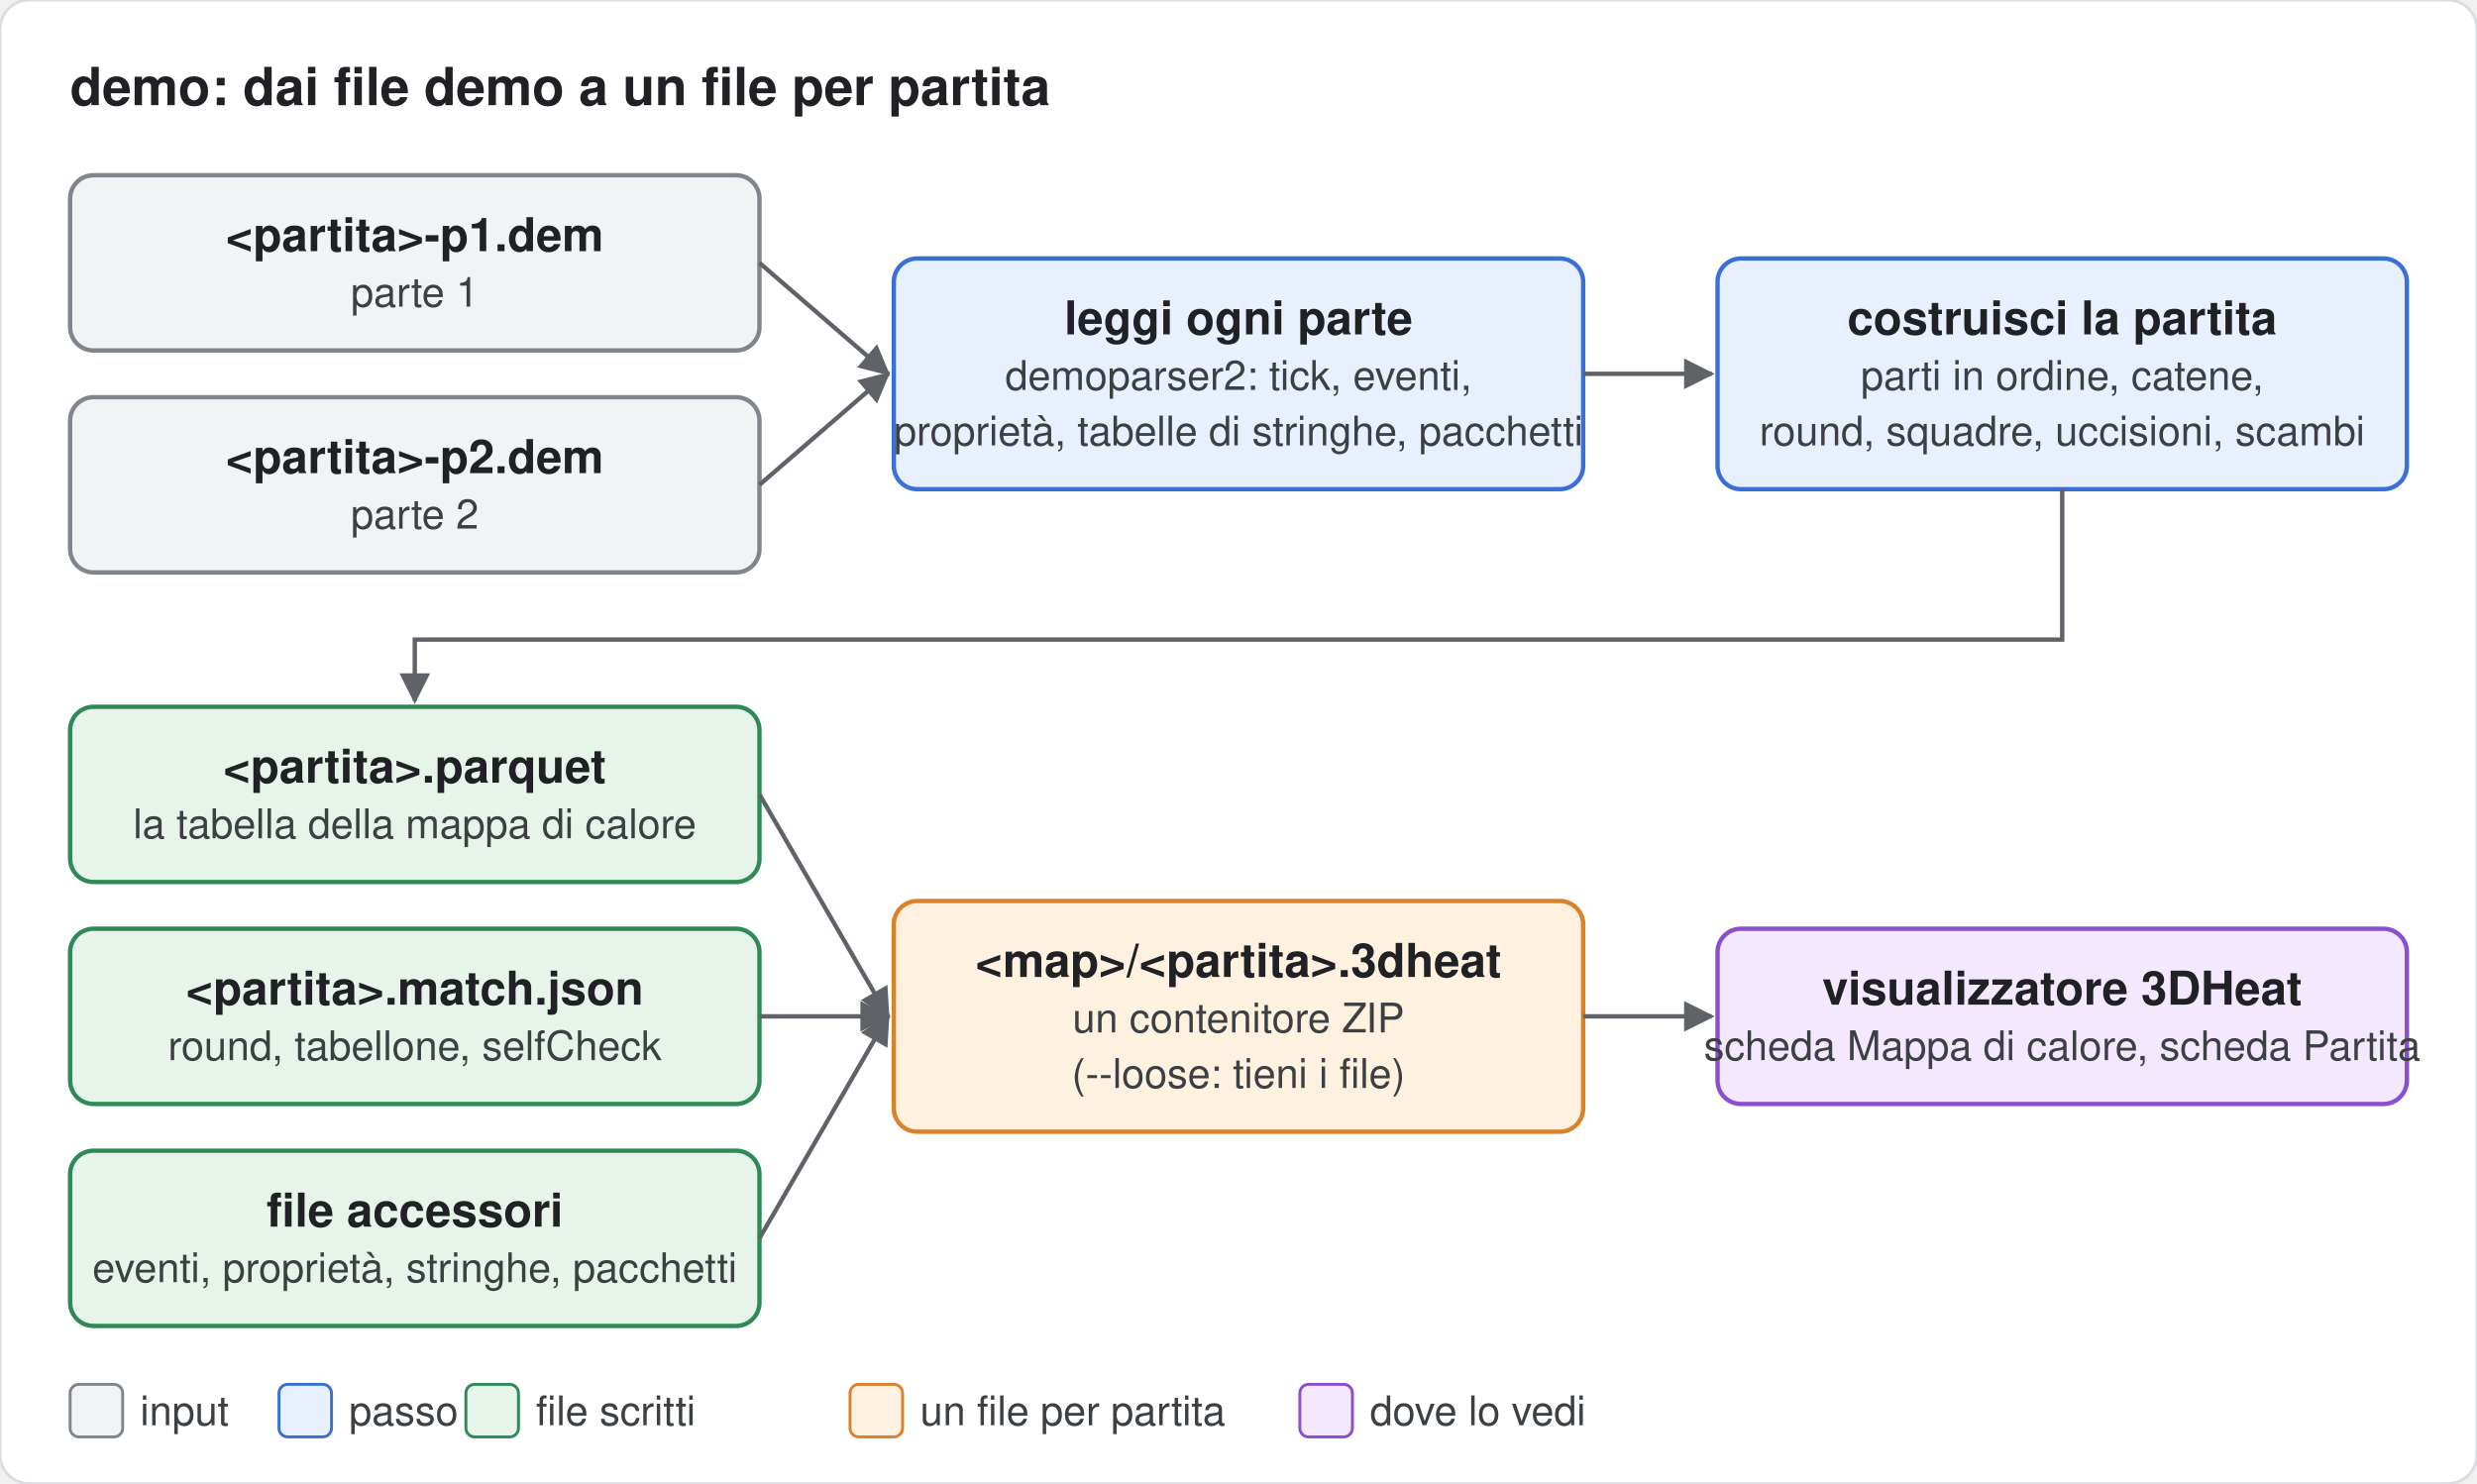
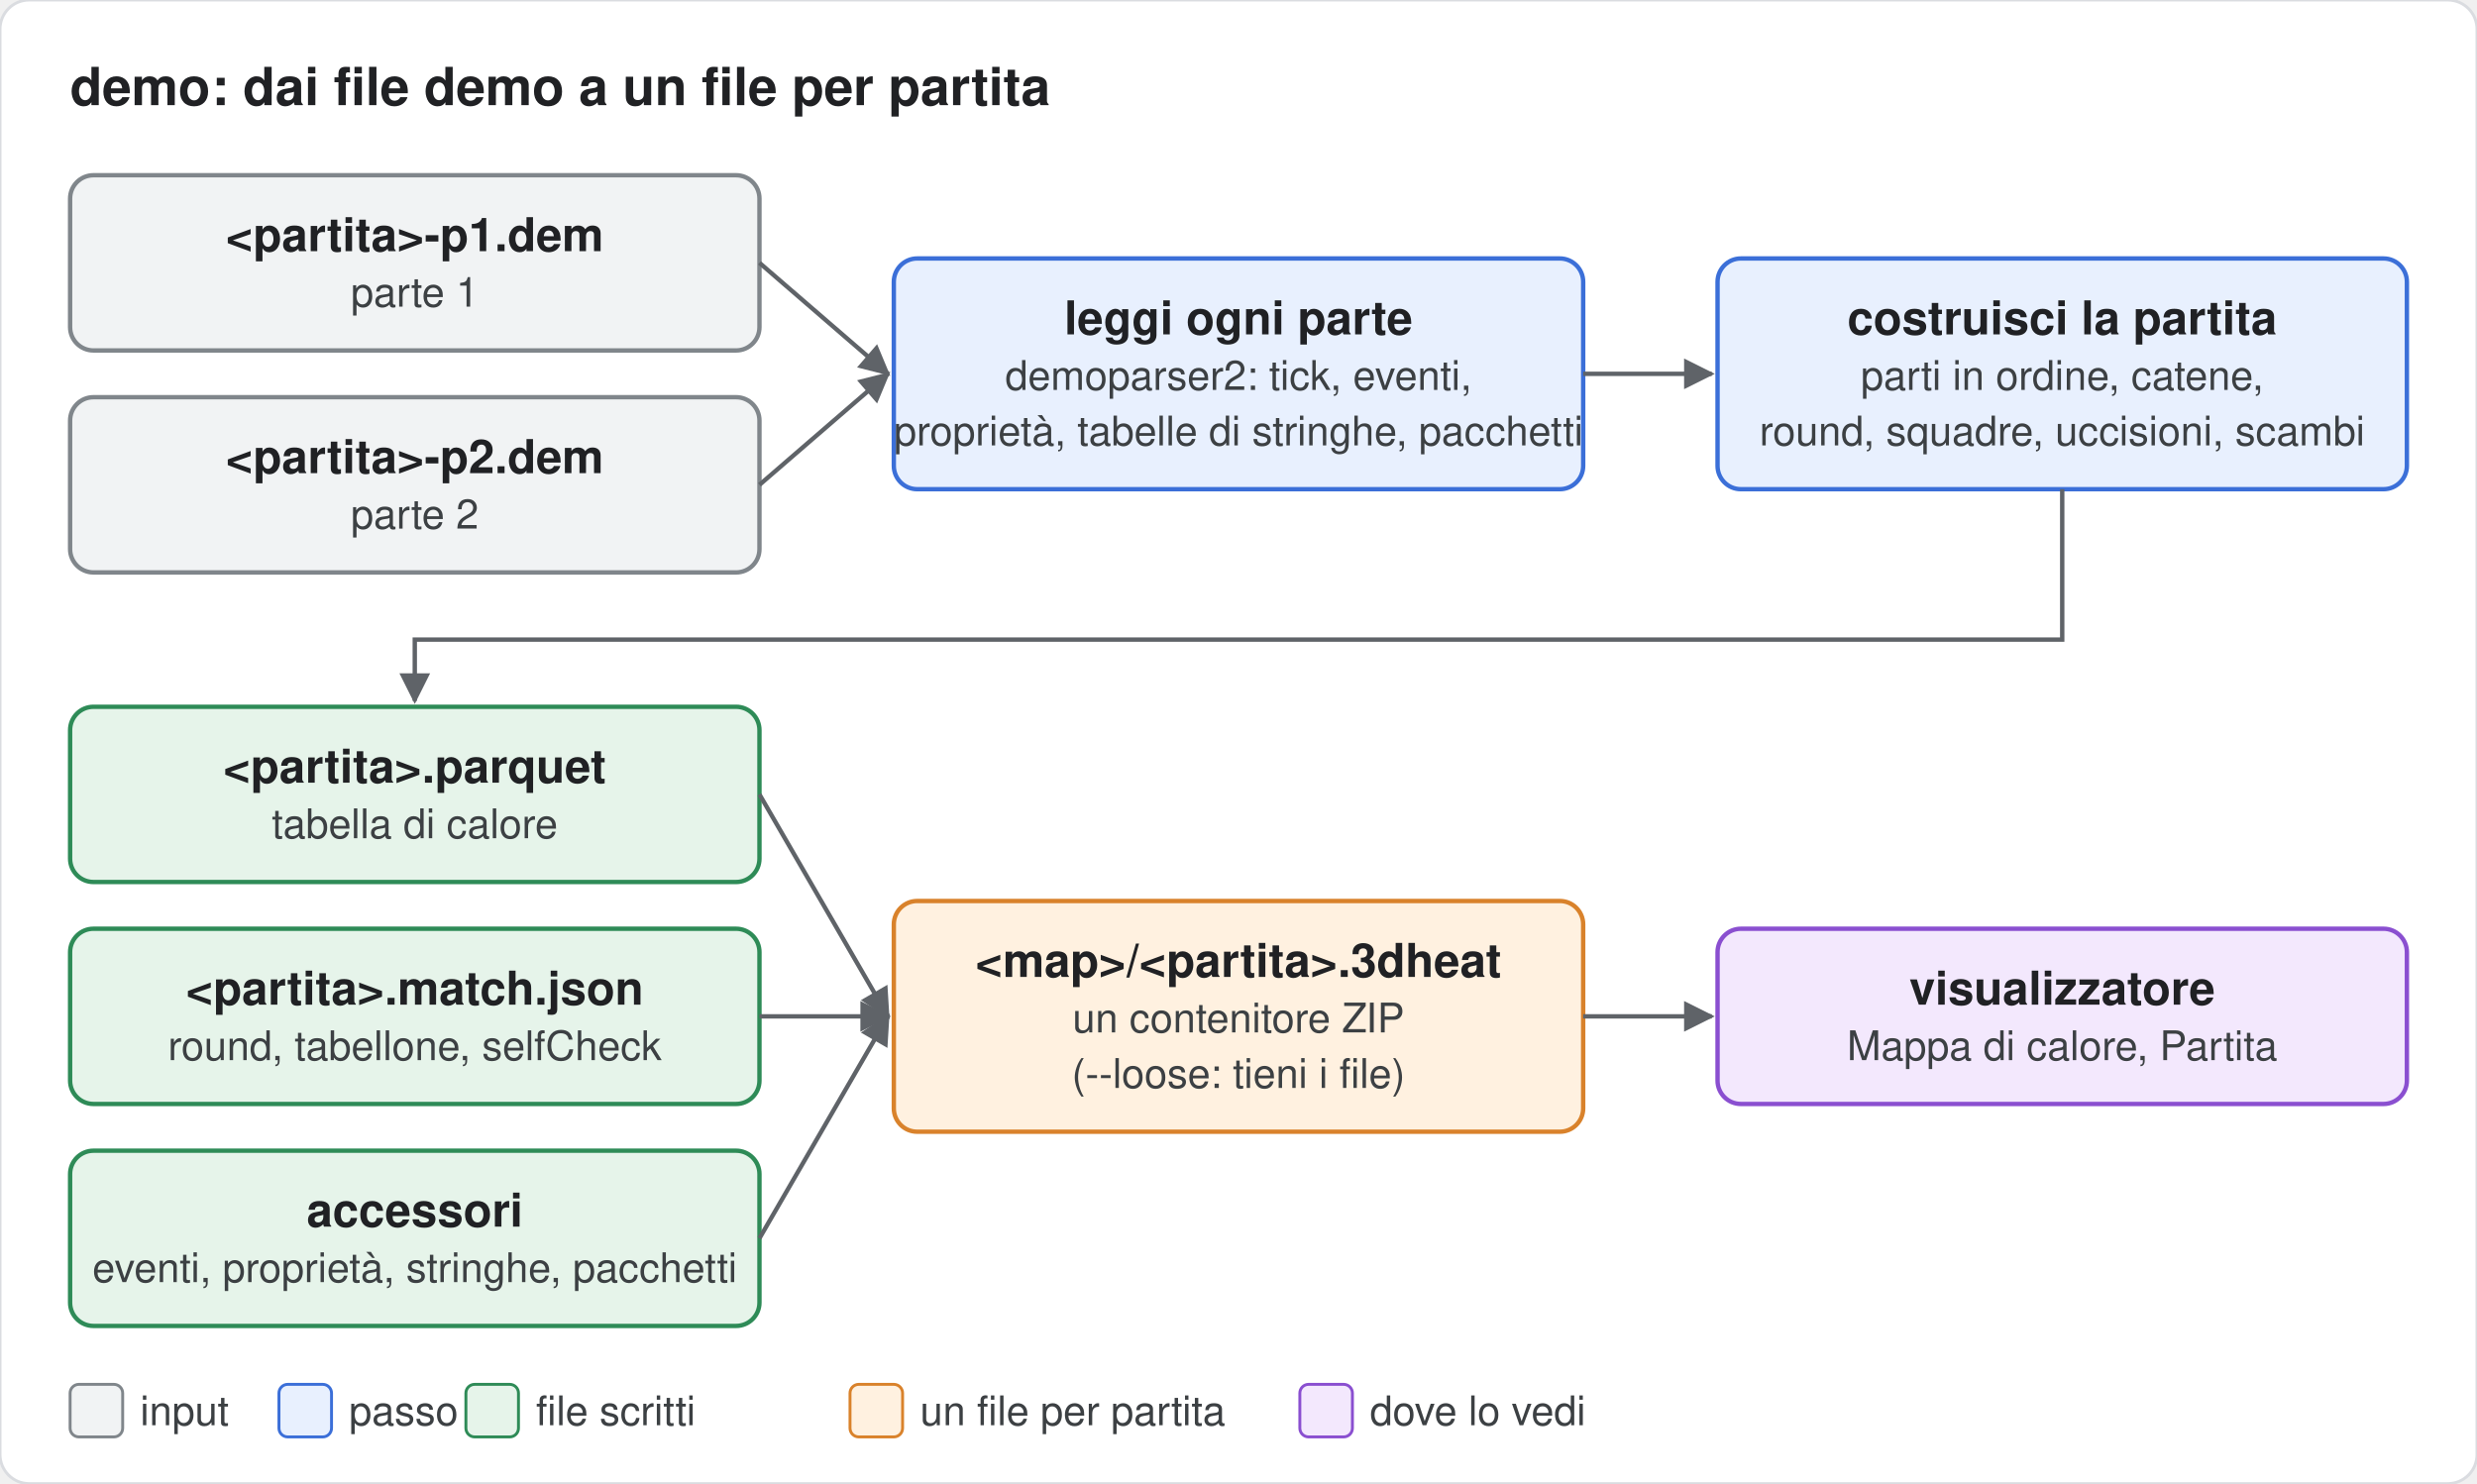
<svg xmlns="http://www.w3.org/2000/svg" width="848" height="508" viewBox="0 0 848 508" font-family="Segoe UI,Helvetica,Arial,sans-serif" role="img" aria-label="demos: from demo files to one file a match">
  <defs>
    <marker id="a" viewBox="0 0 10 10" refX="9" refY="5" markerWidth="7" markerHeight="7" orient="auto">
      <path d="M0,0 L10,5 L0,10 z" fill="#5f6368" />
    </marker>
  </defs>
  <rect width="848" height="508" rx="10" fill="#ffffff" stroke="#dadce0" />
  <text x="24" y="36" font-size="18" font-weight="600" fill="#202124">demo: dai file demo a un file per partita</text>
  <rect x="24" y="60.0" width="236" height="60" rx="8" fill="#f1f3f4" stroke="#80868b" stroke-width="1.5" />
  <text x="142.0" y="86.0" text-anchor="middle" font-weight="600" font-size="16" fill="#202124">&lt;partita&gt;-p1.dem</text>
  <text x="142.0" y="105.0" text-anchor="middle" font-size="14" fill="#3c4043">parte 1</text>
  <rect x="24" y="136.0" width="236" height="60" rx="8" fill="#f1f3f4" stroke="#80868b" stroke-width="1.5" />
  <text x="142.0" y="162.0" text-anchor="middle" font-weight="600" font-size="16" fill="#202124">&lt;partita&gt;-p2.dem</text>
  <text x="142.0" y="181.0" text-anchor="middle" font-size="14" fill="#3c4043">parte 2</text>
  <rect x="306" y="88.5" width="236" height="79" rx="8" fill="#e8f0fe" stroke="#3b6fd8" stroke-width="1.5" />
  <text x="424.0" y="114.5" text-anchor="middle" font-weight="600" font-size="16" fill="#202124">leggi ogni parte</text>
  <text x="424.0" y="133.5" text-anchor="middle" font-size="14" fill="#3c4043">demoparser2: tick, eventi,</text>
  <text x="424.0" y="152.5" text-anchor="middle" font-size="14" fill="#3c4043">proprietà, tabelle di stringhe, pacchetti</text>
  <rect x="588" y="88.5" width="236" height="79" rx="8" fill="#e8f0fe" stroke="#3b6fd8" stroke-width="1.5" />
  <text x="706.0" y="114.5" text-anchor="middle" font-weight="600" font-size="16" fill="#202124">costruisci la partita</text>
  <text x="706.0" y="133.5" text-anchor="middle" font-size="14" fill="#3c4043">parti in ordine, catene,</text>
  <text x="706.0" y="152.5" text-anchor="middle" font-size="14" fill="#3c4043">round, squadre, uccisioni, scambi</text>
  <line x1="260" y1="90.0" x2="304" y2="128.0" stroke="#5f6368" stroke-width="1.5" marker-end="url(#a)" />
  <line x1="260" y1="166.0" x2="304" y2="128.0" stroke="#5f6368" stroke-width="1.5" marker-end="url(#a)" />
  <line x1="542" y1="128.0" x2="586" y2="128.0" stroke="#5f6368" stroke-width="1.5" marker-end="url(#a)" />
  <path d="M706.0,167.5 V219.0 H142.0 V240.0" fill="none" stroke="#5f6368" stroke-width="1.5" marker-end="url(#a)" />
  <rect x="24" y="242.0" width="236" height="60" rx="8" fill="#e6f4ea" stroke="#2e8b57" stroke-width="1.5" />
  <text x="142.0" y="268.0" text-anchor="middle" font-weight="600" font-size="16" fill="#202124">&lt;partita&gt;.parquet</text>
-   <text x="142.0" y="287.0" text-anchor="middle" font-size="14" fill="#3c4043">la tabella della mappa di calore</text>
+   <text x="142.0" y="287.0" text-anchor="middle" font-size="14" fill="#3c4043">tabella di calore</text>
  <rect x="24" y="318.0" width="236" height="60" rx="8" fill="#e6f4ea" stroke="#2e8b57" stroke-width="1.5" />
  <text x="142.0" y="344.0" text-anchor="middle" font-weight="600" font-size="16" fill="#202124">&lt;partita&gt;.match.json</text>
  <text x="142.0" y="363.0" text-anchor="middle" font-size="14" fill="#3c4043">round, tabellone, selfCheck</text>
  <rect x="24" y="394.0" width="236" height="60" rx="8" fill="#e6f4ea" stroke="#2e8b57" stroke-width="1.5" />
-   <text x="142.0" y="420.0" text-anchor="middle" font-weight="600" font-size="16" fill="#202124">file accessori</text>
+   <text x="142.0" y="420.0" text-anchor="middle" font-weight="600" font-size="16" fill="#202124">accessori</text>
  <text x="142.0" y="439.0" text-anchor="middle" font-size="14" fill="#3c4043">eventi, proprietà, stringhe, pacchetti</text>
  <rect x="306" y="308.5" width="236" height="79" rx="8" fill="#fff1e0" stroke="#d9822b" stroke-width="1.5" />
  <text x="424.0" y="334.5" text-anchor="middle" font-weight="600" font-size="16" fill="#202124">&lt;map&gt;/&lt;partita&gt;.3dheat</text>
  <text x="424.0" y="353.5" text-anchor="middle" font-size="14" fill="#3c4043">un contenitore ZIP</text>
  <text x="424.0" y="372.5" text-anchor="middle" font-size="14" fill="#3c4043">(--loose: tieni i file)</text>
  <rect x="588" y="318.0" width="236" height="60" rx="8" fill="#f3e8fd" stroke="#8a4fd0" stroke-width="1.5" />
-   <text x="706.0" y="344.0" text-anchor="middle" font-weight="600" font-size="16" fill="#202124">visualizzatore 3DHeat</text>
-   <text x="706.0" y="363.0" text-anchor="middle" font-size="14" fill="#3c4043">scheda Mappa di calore, scheda Partita</text>
+   <text x="706.0" y="344.0" text-anchor="middle" font-weight="600" font-size="16" fill="#202124">visualizzatore</text>
+   <text x="706.0" y="363.0" text-anchor="middle" font-size="14" fill="#3c4043">Mappa di calore, Partita</text>
  <line x1="260" y1="272.0" x2="304" y2="348.0" stroke="#5f6368" stroke-width="1.5" marker-end="url(#a)" />
  <line x1="260" y1="348.0" x2="304" y2="348.0" stroke="#5f6368" stroke-width="1.5" marker-end="url(#a)" />
  <line x1="260" y1="424.0" x2="304" y2="348.0" stroke="#5f6368" stroke-width="1.5" marker-end="url(#a)" />
  <line x1="542" y1="348.0" x2="586" y2="348.0" stroke="#5f6368" stroke-width="1.5" marker-end="url(#a)" />
  <rect x="24" y="474" width="18" height="18" rx="3" fill="#f1f3f4" stroke="#80868b" />
  <text x="48" y="488" font-size="14" fill="#3c4043">input</text>
  <rect x="95.5" y="474" width="18" height="18" rx="3" fill="#e8f0fe" stroke="#3b6fd8" />
  <text x="119.5" y="488" font-size="14" fill="#3c4043">passo</text>
  <rect x="159.5" y="474" width="18" height="18" rx="3" fill="#e6f4ea" stroke="#2e8b57" />
  <text x="183.5" y="488" font-size="14" fill="#3c4043">file scritti</text>
  <rect x="291.0" y="474" width="18" height="18" rx="3" fill="#fff1e0" stroke="#d9822b" />
  <text x="315.0" y="488" font-size="14" fill="#3c4043">un file per partita</text>
  <rect x="445.0" y="474" width="18" height="18" rx="3" fill="#f3e8fd" stroke="#8a4fd0" />
  <text x="469.0" y="488" font-size="14" fill="#3c4043">dove lo vedi</text>
</svg>
